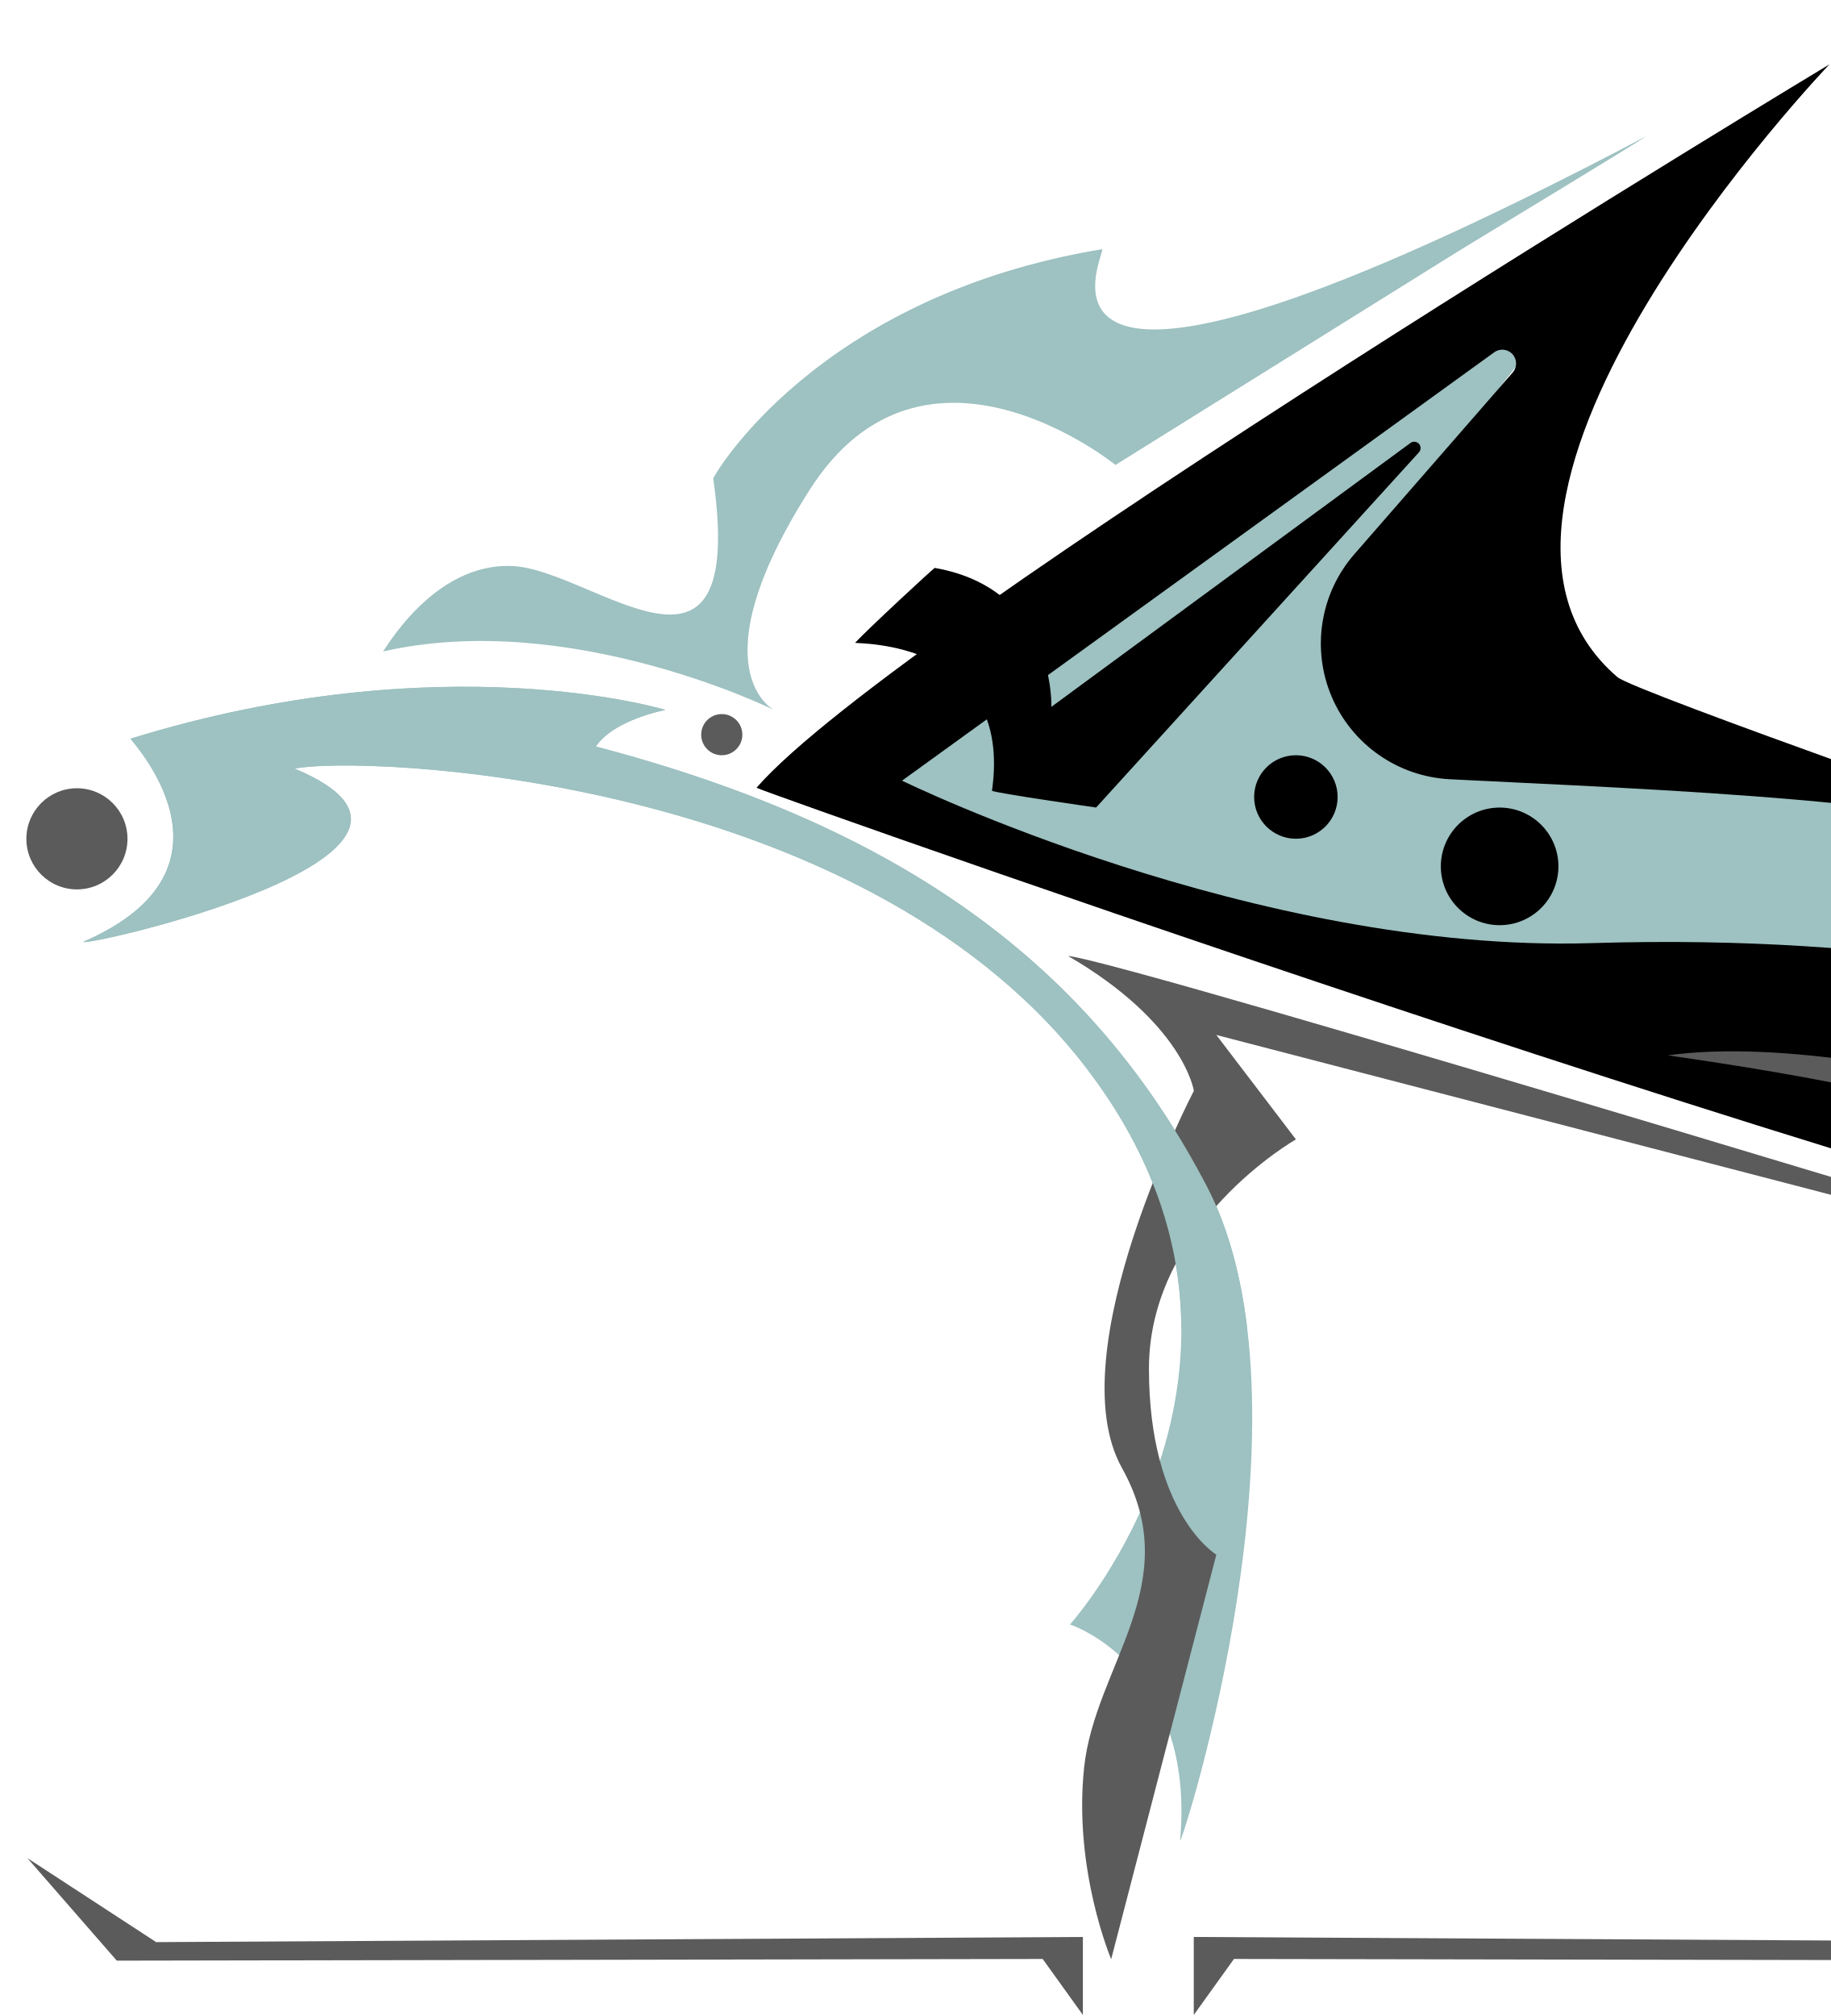
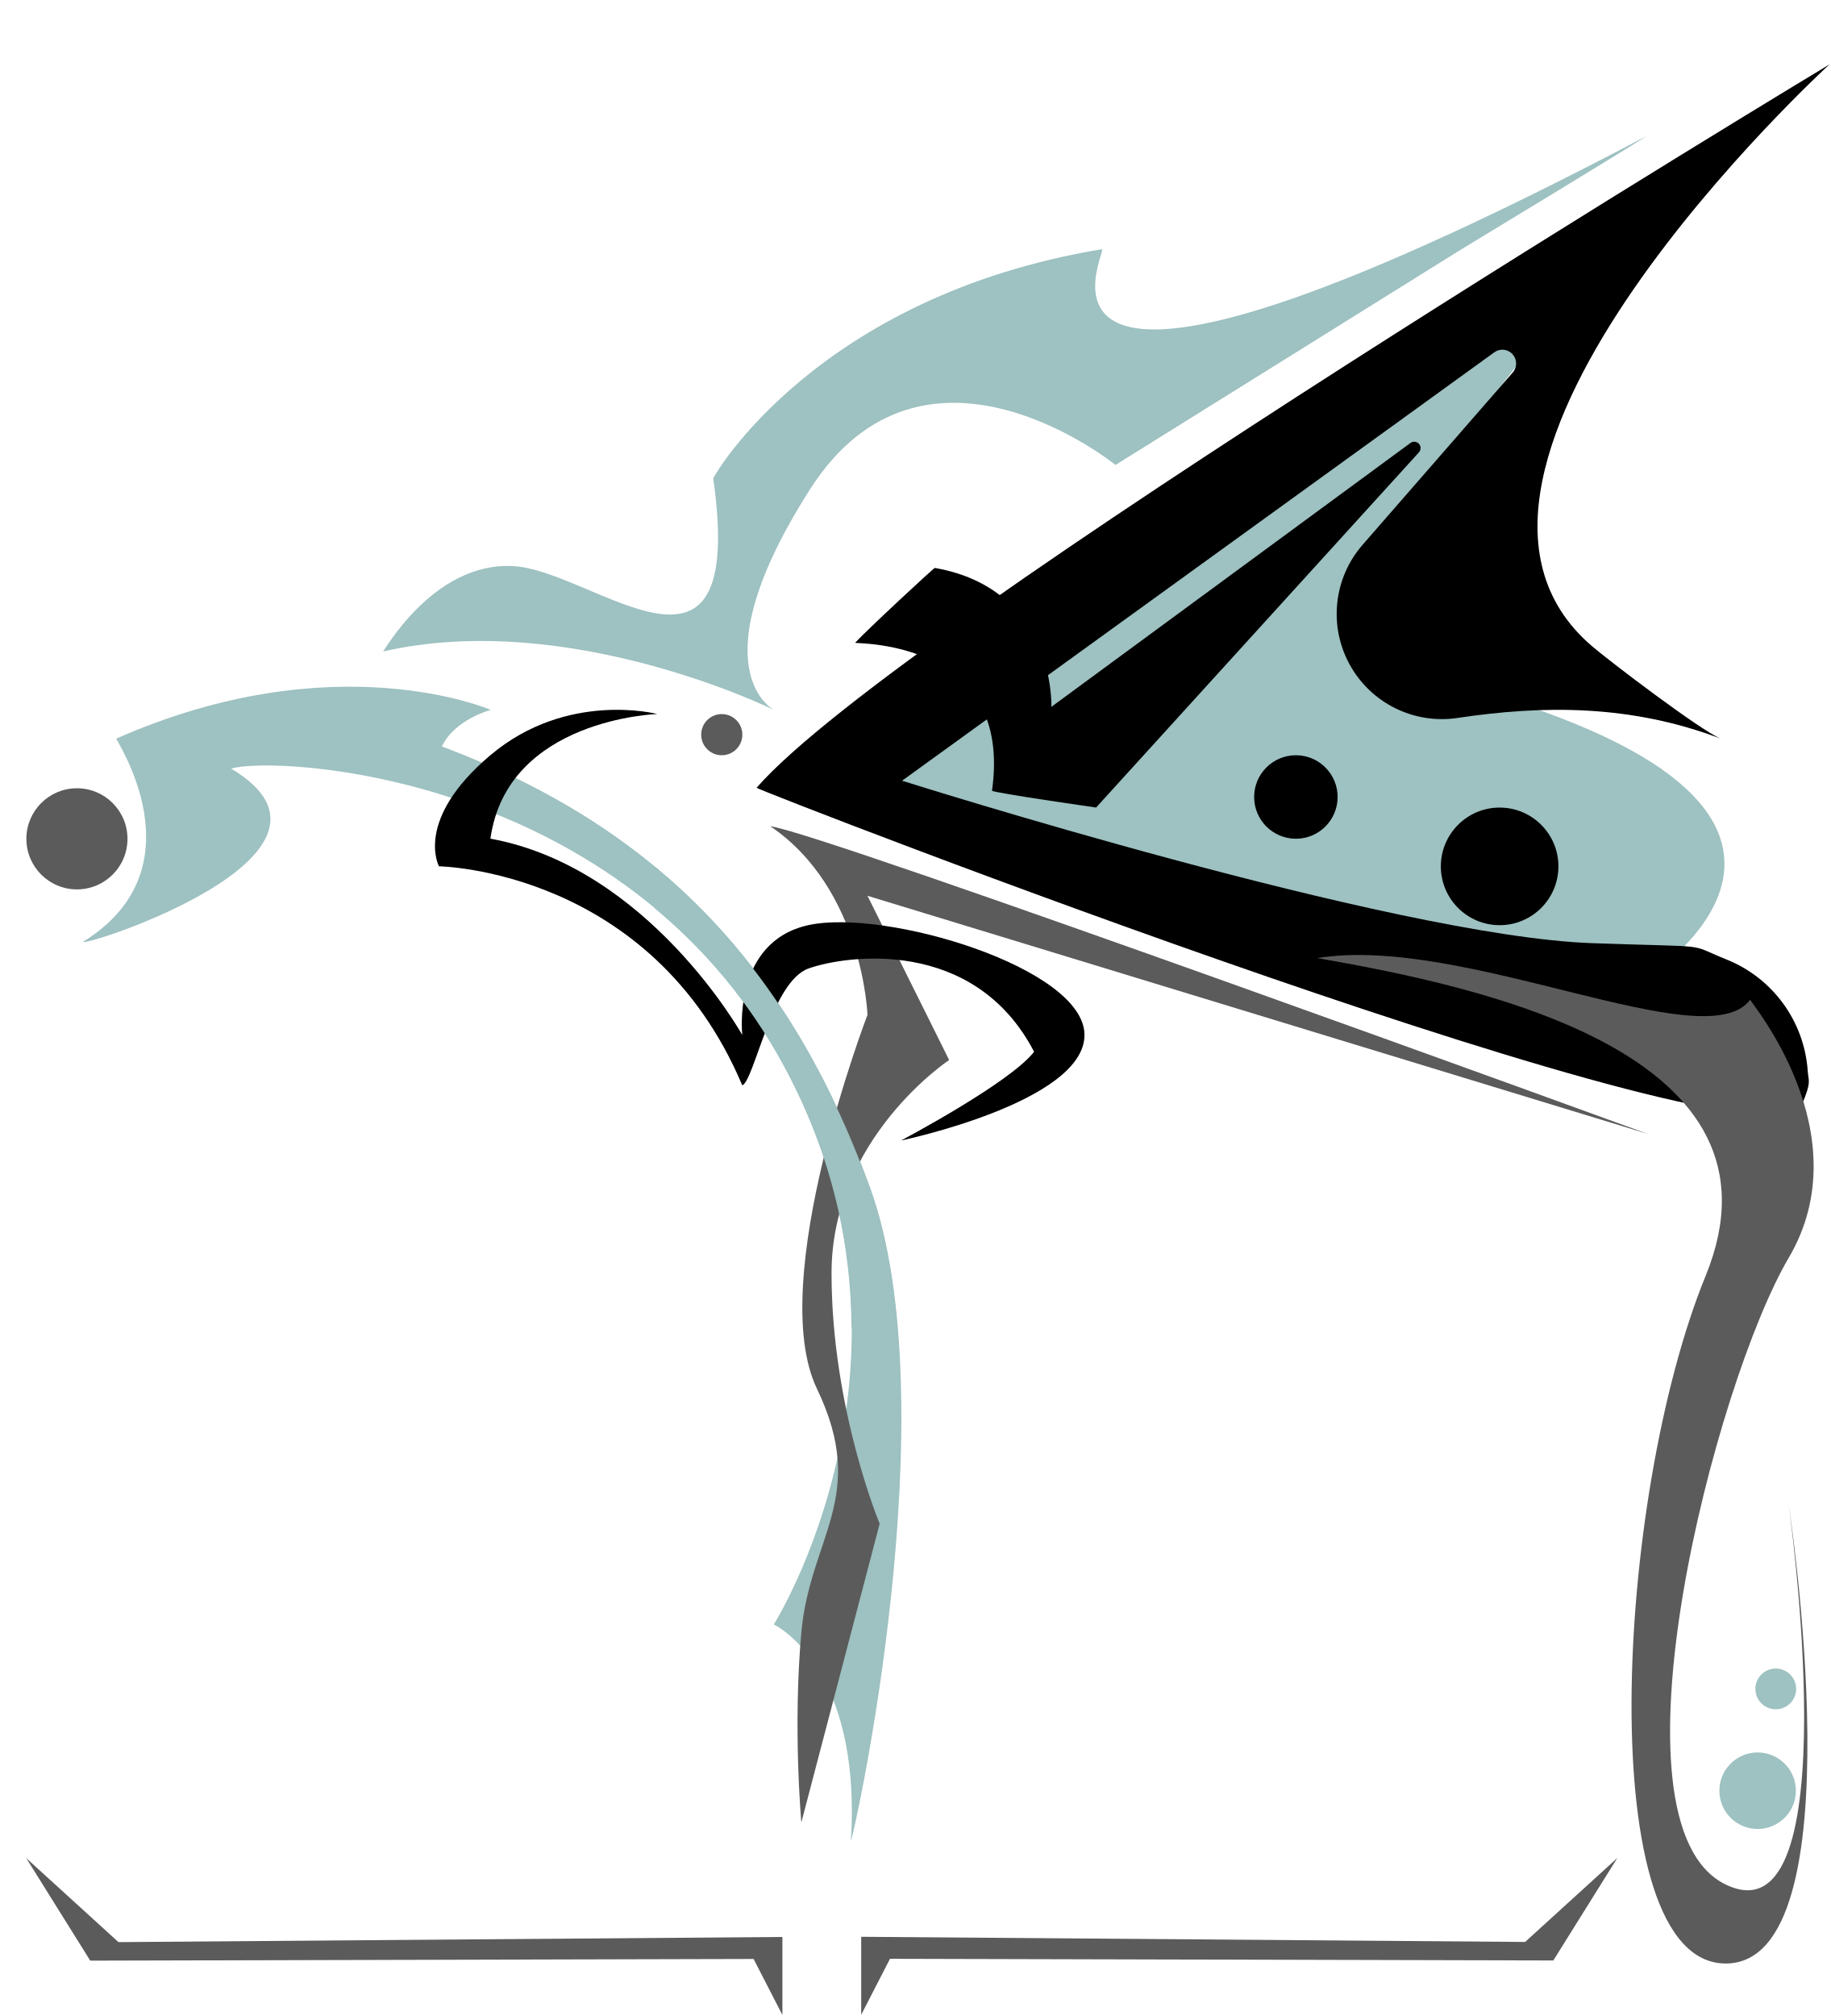
<svg xmlns="http://www.w3.org/2000/svg" version="1.1" width="109" height="120" viewBox="0 0 109 120" xml:space="preserve">
  <defs>
</defs>
  <g transform="matrix(-1.2 0 0 -1.02 -76.95 -23.54)" id="r_nEBa9MS17Dsp04SyxRO">
    <path style="stroke: rgb(0,0,0); stroke-width: 0; stroke-dasharray: none; stroke-linecap: butt; stroke-dashoffset: 0; stroke-linejoin: miter; stroke-miterlimit: 4; fill: rgb(158,193,193); fill-rule: nonzero; opacity: 1;" vector-effect="non-scaling-stroke" transform=" translate(0, 0)" d="M 37.588 -8.928 L -33.154 -9.391 L -37.588 -11.769 L -37.588 11.769 L -33.154 -4.898 C -33.154 -4.898 16.065 -12.087 18.964 5.884 C 18.964 6.174 37.588 -8.928 37.588 -8.928 z" stroke-linecap="round" />
  </g>
-   <g transform="matrix(0 0.99 1.01 0 96.29 36.98)" id="xSZplLlK5Mxa5E2PpE0u3">
-     <path style="stroke: rgb(0,0,0); stroke-width: 0; stroke-dasharray: none; stroke-linecap: butt; stroke-dashoffset: 0; stroke-linejoin: miter; stroke-miterlimit: 4; fill: rgb(158,193,193); fill-rule: nonzero; opacity: 1;" vector-effect="non-scaling-stroke" transform=" translate(0, 0)" d="M -27.522 5.896 L 9.425 -46.391 L 20.126 -16.489 L 27.522 46.391 C 27.522 46.391 19.233 36.554 17.297 33.145 C 15.36 29.735 10.779 18.373 3.242 -11.601 C -8.046 -17.67 -27.522 5.896 -27.522 5.896 z" stroke-linecap="round" />
+   <g transform="matrix(0 0.99 1.01 0 76.05 33.98)" id="xSZplLlK5Mxa5E2PpE0u3">
+     <path style="stroke: rgb(0,0,0); stroke-width: 0; stroke-dasharray: none; stroke-linecap: butt; stroke-dashoffset: 0; stroke-linejoin: miter; stroke-miterlimit: 4; fill: rgb(158,193,193); fill-rule: nonzero; opacity: 1;" vector-effect="non-scaling-stroke" transform=" translate(0, 0)" d="M -24.49 25.936 L 12.457 -26.352 L 23.158 3.55 L 24.49 21.714 C 24.49 21.714 13.811 38.412 6.274 8.439 C -5.014 2.369 -24.49 25.936 -24.49 25.936 z" stroke-linecap="round" />
  </g>
-   <g transform="matrix(2.9 0 0 -0.41 95.83 40.19)" id="ffUlAbgTc1hZS0P217vwE">
-     <path style="stroke: rgb(0,0,0); stroke-width: 0; stroke-dasharray: none; stroke-linecap: butt; stroke-dashoffset: 0; stroke-linejoin: miter; stroke-miterlimit: 4; fill: rgb(0,0,0); fill-rule: nonzero; opacity: 1;" vector-effect="non-scaling-stroke" transform=" translate(0, 0)" d="M -17.514 -16.34 C -17.434 -16.886 13.822 -95.096 16.268 -88.256 C 17.996 -83.423 17.526 -73.103 17.195 -65.72 L 17.195 -65.72 C 16.903 -59.201 16.144 -54.266 15.201 -52.752 C 10.152 -44.643 5.934 -37.542 -0.366 -38.897 C -7.29 -40.386 -14.527 -15.313 -14.527 -15.313 L -2.369 46.882 L -2.369 46.882 C -2.253 47.477 -2.092 47.36 -1.995 46.61 C -1.898 45.859 -1.896 44.714 -1.99 43.948 L -5.242 17.562 L -5.242 17.562 C -5.944 11.866 -6.124 3.837 -5.707 -3.116 C -5.289 -10.069 -4.347 -14.725 -3.28 -15.106 C 1.035 -16.648 7.043 -18.082 9.734 -25.315 C 9.318 -24.137 0.506 -2.384 0.159 -0.275 C -4.059 25.317 4.512 88.68 4.512 88.68 C 4.512 88.68 -14.613 7.271 -17.514 -16.34 z" stroke-linecap="round" />
+   <g transform="matrix(2.9 0 0 -0.41 76.98 35.1)" id="ffUlAbgTc1hZS0P217vwE">
+     <path style="stroke: rgb(0,0,0); stroke-width: 0; stroke-dasharray: none; stroke-linecap: butt; stroke-dashoffset: 0; stroke-linejoin: miter; stroke-miterlimit: 4; fill: rgb(0,0,0); fill-rule: nonzero; opacity: 1;" vector-effect="non-scaling-stroke" transform=" translate(0, 0)" d="M -11.013 -28.76 C -10.934 -29.306 9.777 -86.18 10.448 -74.739 C 10.649 -71.326 10.582 -71.475 10.566 -69.839 L 10.566 -69.839 C 10.494 -62.646 9.847 -56.376 8.901 -53.694 C 8.047 -51.274 8.711 -51.962 6.135 -51.318 C 2.05 -50.297 -8.026 -27.734 -8.026 -27.734 L 4.132 34.461 L 4.132 34.461 C 4.248 35.057 4.409 34.94 4.506 34.189 C 4.603 33.439 4.605 32.294 4.51 31.528 L 1.428 6.513 L 1.428 6.513 C 0.833 1.688 0.727 -5.246 1.162 -10.858 C 1.597 -16.47 2.48 -19.569 3.375 -18.623 C 5.145 -16.75 6.937 -16.672 8.782 -21.632 C 8.367 -20.453 6.482 -10.296 6.135 -8.187 C 1.917 17.405 11.013 76.259 11.013 76.259 C 11.013 76.259 -8.112 -5.15 -11.013 -28.76 z" stroke-linecap="round" />
  </g>
  <g transform="matrix(0 1 1 0 89.28 51.57)" id="LD5hxTJyFSIseFaYNMFoE">
    <path style="stroke: rgb(188,98,107); stroke-width: 0; stroke-dasharray: none; stroke-linecap: butt; stroke-dashoffset: 0; stroke-linejoin: miter; stroke-miterlimit: 4; fill: rgb(0,0,0); fill-rule: nonzero; opacity: 1;" vector-effect="non-scaling-stroke" transform=" translate(-3.5, -3.5)" d="M 3.5 0 C 5.432 0 7 1.568 7 3.5 C 7 5.432 5.432 7 3.5 7 C 1.568 7 0 5.432 0 3.5 C 0 1.568 1.568 0 3.5 0 z" stroke-linecap="round" />
  </g>
  <g transform="matrix(0 0.71 0.71 0 77.15 47.44)" id="rBGDgu7RSORwvhJ-7Z4P1">
    <path style="stroke: rgb(188,98,107); stroke-width: 0; stroke-dasharray: none; stroke-linecap: butt; stroke-dashoffset: 0; stroke-linejoin: miter; stroke-miterlimit: 4; fill: rgb(0,0,0); fill-rule: nonzero; opacity: 1;" vector-effect="non-scaling-stroke" transform=" translate(0, 0)" d="M 0 -3.5 C 1.932 -3.5 3.5 -1.932 3.5 0 C 3.5 1.932 1.932 3.5 0 3.5 C -1.932 3.5 -3.5 1.932 -3.5 0 C -3.5 -1.932 -1.932 -3.5 0 -3.5 z" stroke-linecap="round" />
  </g>
  <g transform="matrix(0 0.99 1 0 67.74 37.18)" id="soiZbakc5X0zau2Y-T7Gk">
    <path style="stroke: rgb(0,0,0); stroke-width: 0; stroke-dasharray: none; stroke-linecap: butt; stroke-dashoffset: 0; stroke-linejoin: miter; stroke-miterlimit: 4; fill: rgb(0,0,0); fill-rule: nonzero; opacity: 1;" vector-effect="non-scaling-stroke" transform=" translate(0, 0)" d="M -10.358 16.735 C -10.504 16.866 -10.725 16.866 -10.871 16.736 C -11.016 16.606 -11.039 16.388 -10.923 16.232 L 4.944 -5.147 C 4.944 -5.147 -2.129 -4.877 -3.409 -12.086 C -3.409 -12.153 0.381 -16.191 1.094 -16.833 C 1.161 -16.766 0.892 -7.402 9.986 -8.682 C 10.121 -8.547 10.997 -2.484 10.997 -2.484 z" stroke-linecap="round" />
  </g>
  <g transform="matrix(1.01 0 0 1 -82.65 63.39)" id="wwB8XZaE36qXPn8ezPyTk">
    <path style="stroke: rgb(0,0,0); stroke-width: 0; stroke-dasharray: none; stroke-linecap: butt; stroke-dashoffset: 0; stroke-linejoin: miter; stroke-miterlimit: 4; fill: rgb(0,0,0); fill-rule: nonzero; opacity: 1;" vector-effect="non-scaling-stroke" transform=" translate(0, 0)" d="M -20.071 9.83 C -20.071 9.83 -9.36 3.43 -3.836 14.209 C -3.97 14.141 20.071 0.196 20.071 0.196 C 20.071 0.196 -10.603 0.345 -14.292 0.196 C -19.042 -2.334 -20.071 -14.209 -20.071 -14.209 z" stroke-linecap="round" />
  </g>
  <g transform="matrix(0 -2.85 0.41 0 -62.45 28.48)" id="_GU7GpyqY5Q5Tvs-SaHqh">
    <path style="stroke: rgb(0,0,0); stroke-width: 0; stroke-dasharray: none; stroke-linecap: butt; stroke-dashoffset: 0; stroke-linejoin: miter; stroke-miterlimit: 4; fill: rgb(0,0,0); fill-rule: nonzero; opacity: 1;" vector-effect="non-scaling-stroke" transform=" translate(0, 0)" d="M -9.108 64.883 C -9.028 64.337 5.667 39.312 5.806 -5.076 C 5.897 -33.9 0.453 -53.184 -3.383 -62.629 L -3.383 -62.629 C -3.477 -62.86 -3.528 -63.575 -3.497 -64.24 C -3.467 -64.906 -3.366 -65.279 -3.27 -65.083 C 1.494 -55.29 9.014 -34.683 9.107 -5.076 C 9.241 37.811 -7.563 68.234 -9.108 64.883 z" stroke-linecap="round" />
  </g>
  <g transform="matrix(1.02 0 0 1 -49.95 25.98)" id="ySBQ6LcsZvYjCJy1ll8d9">
    <path style="stroke: rgb(0,0,0); stroke-width: 0; stroke-dasharray: none; stroke-linecap: butt; stroke-dashoffset: 0; stroke-linejoin: miter; stroke-miterlimit: 4; fill: rgb(0,0,0); fill-rule: nonzero; opacity: 1;" vector-effect="non-scaling-stroke" transform=" translate(0, 0)" d="M -11.256 -17.986 L 3.903 -14.027 L 11.256 -6.109 C 11.256 -6.109 6.278 3.394 11.256 17.986 C 1.293 -8.099 -11.256 -17.986 -11.256 -17.986 z" stroke-linecap="round" />
  </g>
  <g transform="matrix(-0.71 0 0 0.71 -38.47 8.12)" id="bP0MAMz4eWiNrkuoRn2ub">
    <path style="stroke: rgb(188,98,107); stroke-width: 0; stroke-dasharray: none; stroke-linecap: butt; stroke-dashoffset: 0; stroke-linejoin: miter; stroke-miterlimit: 4; fill: rgb(0,0,0); fill-rule: nonzero; opacity: 1;" vector-effect="non-scaling-stroke" transform=" translate(0, 0)" d="M 0 -3.5 C 1.932 -3.5 3.5 -1.932 3.5 0 C 3.5 1.932 1.932 3.5 0 3.5 C -1.932 3.5 -3.5 1.932 -3.5 0 C -3.5 -1.932 -1.932 -3.5 0 -3.5 z" stroke-linecap="round" />
  </g>
  <g transform="matrix(1.01 0 0 -0.98 -86.16 48.16)" id="t4LOgBzeENzwptThZB4ww">
    <path style="stroke: rgb(0,0,0); stroke-width: 0; stroke-dasharray: none; stroke-linecap: butt; stroke-dashoffset: 0; stroke-linejoin: miter; stroke-miterlimit: 4; fill: rgb(91,91,91); fill-rule: nonzero; opacity: 1;" vector-effect="non-scaling-stroke" transform=" translate(0, 0)" d="M -31.822 4.955 C -31.822 4.955 -19.757 14.81 -19.177 -13.596 C -19.177 -13.885 31.822 -13.596 31.822 -13.596 C 31.822 -13.596 18.254 -7.979 12.323 13.724 C 12.178 13.724 10.207 6.549 10.207 6.549 C 10.207 6.549 15.424 -5.465 21.221 -9.813 C 21.366 -9.958 9.812 -11.569 -16.75 -11.277 C -20.223 19.999 -31.822 4.955 -31.822 4.955 z" stroke-linecap="round" />
  </g>
  <g transform="matrix(0 1 0.99 0 -110.97 8.12)" id="eE4Hal9XAnTNcDn1HAirx">
    <path style="stroke: rgb(0,0,0); stroke-width: 0; stroke-dasharray: none; stroke-linecap: butt; stroke-dashoffset: 0; stroke-linejoin: miter; stroke-miterlimit: 4; fill: rgb(91,91,91); fill-rule: nonzero; opacity: 1;" vector-effect="non-scaling-stroke" transform=" translate(0, 0)" d="M -27.388 -27.779 C -27.372 -28.015 -24.394 -31.697 -24.376 -31.935 C -24.352 -32.259 -27.737 -29.661 -27.711 -29.989 C -27.788 -30.029 -40.486 12.275 -9.306 26.154 C -4.16 27.341 6.359 24.932 6.359 24.932 C 6.359 24.932 11.282 26.111 8.008 31.962 C 7.905 31.962 21.796 32.184 30.334 26.154 C 30.231 26.051 8.339 34.578 9.781 21.705 C 4.511 19.022 -32.112 38.758 -27.388 -27.779 z" stroke-linecap="round" />
  </g>
  <g transform="matrix(-0.86 0 0 -0.86 4.58 49.93)" id="nH4HauPfAsmvRyievuUGA">
    <path style="stroke: rgb(188,98,107); stroke-width: 0; stroke-dasharray: none; stroke-linecap: butt; stroke-dashoffset: 0; stroke-linejoin: miter; stroke-miterlimit: 4; fill: rgb(91,91,91); fill-rule: nonzero; opacity: 1;" vector-effect="non-scaling-stroke" transform=" translate(0, 0)" d="M 0 -3.5 C 1.932 -3.5 3.5 -1.932 3.5 0 C 3.5 1.932 1.932 3.5 0 3.5 C -1.932 3.5 -3.5 1.932 -3.5 0 C -3.5 -1.932 -1.932 -3.5 0 -3.5 z" stroke-linecap="round" />
  </g>
  <g transform="matrix(-0.96 0.19 -0.19 -0.99 -40.95 71.85)" id="kBbn4CqR-JueUHwtXUsE5">
    <path style="stroke: rgb(0,0,0); stroke-width: 0; stroke-dasharray: none; stroke-linecap: butt; stroke-dashoffset: 0; stroke-linejoin: miter; stroke-miterlimit: 4; fill: rgb(158,193,193); fill-rule: nonzero; opacity: 1;" vector-effect="non-scaling-stroke" transform=" translate(0, 0)" d="M -4.149 -15.643 L 6.342 -4.783 C 6.342 -4.783 2.286 -1.974 7.796 16.429 C 6.783 14.588 1.689 4.373 3.298 -4.328 C 3.298 -4.626 2.875 -10.783 -5.826 -12.213 C -5.647 -12.452 -8.082 -12.363 -7.768 -16.429 C -6.213 -16.191 -4.149 -15.643 -4.149 -15.643 z" stroke-linecap="round" />
  </g>
-   <g transform="matrix(0.45 -0.47 0.47 0.45 145.66 104.12)" id="BC1V8pql9oziuqCyCHuwZ">
+   <g transform="matrix(0.45 -0.47 0.47 0.45 104.64 106.59)" id="BC1V8pql9oziuqCyCHuwZ">
    <path style="stroke: rgb(188,98,107); stroke-width: 0; stroke-dasharray: none; stroke-linecap: butt; stroke-dashoffset: 0; stroke-linejoin: miter; stroke-miterlimit: 4; fill: rgb(158,193,193); fill-rule: nonzero; opacity: 1;" vector-effect="non-scaling-stroke" transform=" translate(0, 0)" d="M 0 -3.5 C 1.932 -3.5 3.5 -1.932 3.5 0 C 3.5 1.932 1.932 3.5 0 3.5 C -1.932 3.5 -3.5 1.932 -3.5 0 C -3.5 -1.932 -1.932 -3.5 0 -3.5 z" stroke-linecap="round" />
  </g>
-   <g transform="matrix(0.24 -0.25 0.25 0.24 151.57 109.07)" id="EY1LWF6rXPINnuXxdZBLg">
+   <g transform="matrix(0.24 -0.25 0.25 0.24 105.72 100.53)" id="EY1LWF6rXPINnuXxdZBLg">
    <path style="stroke: rgb(188,98,107); stroke-width: 0; stroke-dasharray: none; stroke-linecap: butt; stroke-dashoffset: 0; stroke-linejoin: miter; stroke-miterlimit: 4; fill: rgb(158,193,193); fill-rule: nonzero; opacity: 1;" vector-effect="non-scaling-stroke" transform=" translate(0, 0)" d="M 0 -3.5 C 1.932 -3.5 3.5 -1.932 3.5 0 C 3.5 1.932 1.932 3.5 0 3.5 C -1.932 3.5 -3.5 1.932 -3.5 0 C -3.5 -1.932 -1.932 -3.5 0 -3.5 z" stroke-linecap="round" />
  </g>
  <g transform="matrix(1 0 0 1 -93 7.28)" id="raTz5Tw2b1RIBAGPfORg0">
    <path style="stroke: rgb(0,0,0); stroke-width: 0; stroke-dasharray: none; stroke-linecap: butt; stroke-dashoffset: 0; stroke-linejoin: miter; stroke-miterlimit: 4; fill: rgb(158,193,193); fill-rule: nonzero; opacity: 1;" vector-effect="non-scaling-stroke" transform=" translate(0, 0)" d="M -0.728 -1.869 L 1.961 -1.869 L 1.516 1.739 L -1.961 1.869 z" stroke-linecap="round" />
  </g>
-   <g transform="matrix(-1.34 0 0 1 33.05 115.27)" id="Gt5gslNu9u22PthGfk6o9">
+   <g transform="matrix(-0.96 0 0 1 24.07 115.27)" id="Gt5gslNu9u22PthGfk6o9">
    <path style="stroke: rgb(0,0,0); stroke-width: 0; stroke-dasharray: none; stroke-linecap: butt; stroke-dashoffset: 0; stroke-linejoin: miter; stroke-miterlimit: 4; fill: rgb(91,91,91); fill-rule: nonzero; opacity: 1;" vector-effect="non-scaling-stroke" transform=" translate(0, 0)" d="M 19.476 1.435 L 23.447 -4.668 L 17.726 0.332 L -23.447 0.025 L -23.447 4.668 L -21.661 1.335 z" stroke-linecap="round" />
  </g>
  <g transform="matrix(0.35 0 0 -0.35 42.97 43.73)" id="6INJ-otS7-2oqJcrvLNLI">
    <path style="stroke: rgb(188,98,107); stroke-width: 0; stroke-dasharray: none; stroke-linecap: butt; stroke-dashoffset: 0; stroke-linejoin: miter; stroke-miterlimit: 4; fill: rgb(91,91,91); fill-rule: nonzero; opacity: 1;" vector-effect="non-scaling-stroke" transform=" translate(0, 0)" d="M 0 -3.5 C 1.932 -3.5 3.5 -1.932 3.5 0 C 3.5 1.932 1.932 3.5 0 3.5 C -1.932 3.5 -3.5 1.932 -3.5 0 C -3.5 -1.932 -1.932 -3.5 0 -3.5 z" stroke-linecap="round" />
  </g>
  <g transform="matrix(1.09 0 0 -1 -91.45 98.8)" id="JDW95sqecwcz-_DIce_4R">
    <path style="stroke: rgb(0,0,0); stroke-width: 0; stroke-dasharray: none; stroke-linecap: butt; stroke-dashoffset: 0; stroke-linejoin: miter; stroke-miterlimit: 4; fill: rgb(0,0,0); fill-rule: nonzero; opacity: 1;" vector-effect="non-scaling-stroke" transform=" translate(0, 0)" d="M 0.015 1.88 C 0.01 1.879 0.005 1.877 0 1.876 C -0.005 1.877 -0.01 1.879 -0.015 1.88 C -24.279 8.676 -25.618 4.716 -31.755 -3.99 C -31.991 -4.325 -31.953 -4.78 -31.665 -5.071 C -31.376 -5.362 -30.921 -5.403 -30.584 -5.17 C -25.16 -1.409 -18.053 3.182 -11.867 1.88 C -9.444 1.37 0.015 -2.571 0.015 -2.571 C 0.015 -2.571 9.444 1.37 11.867 1.88 C 18.053 3.182 25.16 -1.409 30.584 -5.17 C 30.921 -5.403 31.376 -5.362 31.665 -5.071 C 31.953 -4.78 31.991 -4.325 31.755 -3.99 C 25.618 4.716 24.279 8.676 0.015 1.88 z" stroke-linecap="round" />
  </g>
  <g transform="matrix(1 0 0 -1 -57.02 88.38)" id="TNyLcC1tf79fZ2DVB9ls0">
    <path style="stroke: rgb(0,0,0); stroke-width: 0; stroke-dasharray: none; stroke-linecap: butt; stroke-dashoffset: 0; stroke-linejoin: miter; stroke-miterlimit: 4; fill: rgb(158,193,193); fill-rule: nonzero; opacity: 1;" vector-effect="non-scaling-stroke" transform=" translate(0, 0)" d="M -12.798 11.72 L -6.369 7.006 C -6.369 7.006 -3.867 -12.992 0.895 -9.063 C 5.657 -5.135 12.798 -9.063 12.798 -9.063 C 12.798 -9.063 -3.631 -15.537 -4.583 -8.275 C -5.536 -1.013 -12.798 11.72 -12.798 11.72 z" stroke-linecap="round" />
  </g>
  <g transform="matrix(1 0 0 1 60.39 25.19)" id="5nt3TNaKXJqplCduWJ9z3">
    <path style="stroke: rgb(0,0,0); stroke-width: 0; stroke-dasharray: none; stroke-linecap: butt; stroke-dashoffset: 0; stroke-linejoin: miter; stroke-miterlimit: 4; fill: rgb(158,193,193); fill-rule: nonzero; opacity: 1;" vector-effect="non-scaling-stroke" transform=" translate(0, 0)" d="M 26.624 -10.357 L 6.02 2.486 C 6.02 2.486 -5.359 -6.745 -12.181 3.958 C -19.004 14.66 -14.314 17.068 -14.314 17.068 C -14.314 17.068 -26.488 11.048 -37.592 13.59 C -37.592 13.724 -34.649 8.239 -29.833 8.506 C -25.017 8.774 -15.92 17.472 -17.926 3.292 C -17.926 3.158 -11.773 -7.547 5.217 -10.357 C 5.619 -10.357 -2.408 4.004 37.592 -17.068 C 37.592 -17.003 26.624 -10.357 26.624 -10.357 z" stroke-linecap="round" />
  </g>
-   <g transform="matrix(1 0 0 1 132.41 89.6)" id="Iz-3I5v4osw9vU-1AhYha">
-     <path style="stroke: rgb(91,91,91); stroke-width: 0; stroke-dasharray: none; stroke-linecap: butt; stroke-dashoffset: 0; stroke-linejoin: miter; stroke-miterlimit: 4; fill: rgb(91,91,91); fill-rule: nonzero; opacity: 1;" vector-effect="non-scaling-stroke" transform=" translate(0, 0)" d="M -33.116 -26.782 C -17.43 -24.521 11.433 -19.338 3.005 -2.214 C -5.423 14.909 9.025 27.022 21.466 27.022 C 33.908 27.022 33.105 13.718 33.105 13.718 C 33.105 13.718 29.894 26.487 18.256 21.805 C 6.617 17.122 3.913 6.019 10.736 -3.614 C 17.559 -13.246 7.145 -23.392 7.152 -23.565 C 3.012 -18.923 -19.504 -28.642 -33.116 -26.782 z" stroke-linecap="round" />
+   <g transform="matrix(0.64 0 0 0.77 93.2 86.86)" id="Iz-3I5v4osw9vU-1AhYha">
+     <path style="stroke: rgb(91,91,91); stroke-width: 0; stroke-dasharray: none; stroke-linecap: butt; stroke-dashoffset: 0; stroke-linejoin: miter; stroke-miterlimit: 4; fill: rgb(91,91,91); fill-rule: nonzero; opacity: 1;" vector-effect="non-scaling-stroke" transform=" translate(0, 0)" d="M -23.085 -38.741 C -7.399 -36.48 21.464 -31.297 13.036 -14.173 C 4.608 2.951 2.465 38.981 14.906 38.981 C 27.348 38.981 20.767 3.528 20.767 3.528 C 20.767 3.528 26.545 37.56 14.906 32.877 C 3.268 28.195 13.944 -5.94 20.767 -15.572 C 27.59 -25.204 17.176 -35.351 17.183 -35.524 C 13.043 -30.881 -9.473 -40.6 -23.085 -38.741 z" stroke-linecap="round" />
  </g>
-   <g transform="matrix(1.34 0 0 1 102.49 115.27)" id="f1jaP8SARY7j80o27cyRR">
+   <g transform="matrix(0.7 0 0 1 29.31 75.22)" id="_Hw2Z5l7NO5vVIlrgVn8a">
+     <path style="stroke: rgb(0,0,0); stroke-width: 0; stroke-dasharray: none; stroke-linecap: butt; stroke-dashoffset: 0; stroke-linejoin: miter; stroke-miterlimit: 4; fill: rgb(158,193,193); fill-rule: nonzero; opacity: 1;" vector-effect="non-scaling-stroke" transform=" translate(0, 0)" d="M -0.14 -32.965 C -0.14 -32.965 -13.384 -37.007 -31.979 -31.255 C -32.113 -31.255 -24.621 -23.582 -34.788 -19.168 C -35.056 -18.766 -10.039 -24.385 -22.213 -29.469 C -18.467 -30.271 11.262 -29.222 24.774 -11.831 C 38.286 5.56 23.941 21.474 23.941 21.474 C 23.941 21.474 31.432 23.909 30.496 34.344 C 30.63 34.478 38.924 8.525 32.101 -4.586 C 25.278 -17.696 14.041 -25.971 -4.287 -30.787 C -3.217 -32.393 -0.14 -32.965 -0.14 -32.965 z" stroke-linecap="round" />
+   </g>
+   <g transform="matrix(0.8 0 0 0.93 71.98 78.83)" id="manNTnoBvTAZDIW6Vs7QC">
+     <path style="stroke: rgb(0,0,0); stroke-width: 0; stroke-dasharray: none; stroke-linecap: butt; stroke-dashoffset: 0; stroke-linejoin: miter; stroke-miterlimit: 4; fill: rgb(91,91,91); fill-rule: nonzero; opacity: 1;" vector-effect="non-scaling-stroke" transform=" translate(0, 0)" d="M -30.34 31.879 C -30.34 31.879 -30.982 25.813 -30.34 19.714 C -29.698 13.614 -25.327 11.025 -29.179 4.123 C -33.031 -2.779 -25.418 -19.807 -25.418 -19.807 C -25.418 -19.807 -25.747 -27.866 -32.649 -31.879 C -29.117 -31.558 32.649 -12.189 32.649 -12.189 L -25.418 -27.429 L -19.341 -16.918 C -19.341 -16.918 -28.093 -11.942 -28.093 -3.275 C -28.093 5.393 -24.512 12.762 -24.512 12.762 z" stroke-linecap="round" />
+   </g>
+   <g transform="matrix(0.73 -0.76 0.76 0.73 -64.62 28.48)" id="pnKIKWhuitpwNYzJig5fN">
+     <path style="stroke: rgb(188,98,107); stroke-width: 0; stroke-dasharray: none; stroke-linecap: butt; stroke-dashoffset: 0; stroke-linejoin: miter; stroke-miterlimit: 4; fill: rgb(158,193,193); fill-rule: nonzero; opacity: 1;" vector-effect="non-scaling-stroke" transform=" translate(0, 0)" d="M 0 -3.5 C 1.932 -3.5 3.5 -1.932 3.5 0 C 3.5 1.932 1.932 3.5 0 3.5 C -1.932 3.5 -3.5 1.932 -3.5 0 C -3.5 -1.932 -1.932 -3.5 0 -3.5 z" stroke-linecap="round" />
+   </g>
+   <g transform="matrix(0.96 0 0 1 73.78 115.26)" id="9Hpiv_rpCaZZrjKFeFpwJ">
    <path style="stroke: rgb(0,0,0); stroke-width: 0; stroke-dasharray: none; stroke-linecap: butt; stroke-dashoffset: 0; stroke-linejoin: miter; stroke-miterlimit: 4; fill: rgb(91,91,91); fill-rule: nonzero; opacity: 1;" vector-effect="non-scaling-stroke" transform=" translate(0, 0)" d="M 19.476 1.435 L 23.447 -4.668 L 17.726 0.332 L -23.447 0.025 L -23.447 4.668 L -21.661 1.335 z" stroke-linecap="round" />
  </g>
-   <g transform="matrix(1 0 0 1 39.76 75.22)" id="_Hw2Z5l7NO5vVIlrgVn8a">
-     <path style="stroke: rgb(0,0,0); stroke-width: 0; stroke-dasharray: none; stroke-linecap: butt; stroke-dashoffset: 0; stroke-linejoin: miter; stroke-miterlimit: 4; fill: rgb(158,193,193); fill-rule: nonzero; opacity: 1;" vector-effect="non-scaling-stroke" transform=" translate(0, 0)" d="M -0.14 -32.965 C -0.14 -32.965 -13.384 -37.007 -31.979 -31.255 C -32.113 -31.255 -24.621 -23.582 -34.788 -19.168 C -35.056 -18.766 -10.039 -24.385 -22.213 -29.469 C -18.467 -30.271 11.262 -29.222 24.774 -11.831 C 38.286 5.56 23.941 21.474 23.941 21.474 C 23.941 21.474 31.432 23.909 30.496 34.344 C 30.63 34.478 38.924 8.525 32.101 -4.586 C 25.278 -17.696 14.041 -25.971 -4.287 -30.787 C -3.217 -32.393 -0.14 -32.965 -0.14 -32.965 z" stroke-linecap="round" />
+   <g transform="matrix(1 0 0 1 45.23 55.07)" id="Sd9yqBwWAouOxvCecQfH0">
+     <path style="stroke: rgb(0,0,0); stroke-width: 0; stroke-dasharray: none; stroke-linecap: butt; stroke-dashoffset: 0; stroke-linejoin: miter; stroke-miterlimit: 4; fill: rgb(0,0,0); fill-rule: nonzero; opacity: 1;" vector-effect="non-scaling-stroke" transform=" translate(0, 0)" d="M -6.095 -12.569 C -6.095 -12.569 -11.462 -13.976 -16.033 -10.119 C -20.605 -6.262 -19.095 -3.504 -19.095 -3.504 C -19.095 -3.504 -6.468 -3.324 -1.039 9.534 C -0.325 9.248 0.705 3.364 2.905 2.578 C 5.106 1.793 12.762 0.676 16.334 7.534 C 14.905 9.391 8.409 12.819 8.409 12.819 C 8.409 12.819 19.334 10.536 19.334 6.536 C 19.334 2.536 7.477 -1.004 2.905 -0.004 C -1.666 0.996 -1.039 6.536 -1.039 6.536 C -1.039 6.536 -6.605 -3.435 -16.033 -5.149 C -15.033 -12.292 -6.095 -12.569 -6.095 -12.569 z" stroke-linecap="round" />
  </g>
-   <g transform="matrix(1 0 0 1 98.75 86.76)" id="manNTnoBvTAZDIW6Vs7QC">
-     <path style="stroke: rgb(0,0,0); stroke-width: 0; stroke-dasharray: none; stroke-linecap: butt; stroke-dashoffset: 0; stroke-linejoin: miter; stroke-miterlimit: 4; fill: rgb(91,91,91); fill-rule: nonzero; opacity: 1;" vector-effect="non-scaling-stroke" transform=" translate(0, 0)" d="M -32.596 29.858 C -32.596 29.858 -34.851 24.561 -34.209 18.461 C -33.567 12.361 -28.101 7.524 -31.954 0.622 C -35.806 -6.28 -27.674 -21.828 -27.674 -21.828 C -27.674 -21.828 -28.262 -25.845 -35.164 -29.858 C -31.633 -29.537 35.164 -9.166 35.164 -9.166 L -26.336 -25.155 L -21.597 -18.939 C -21.597 -18.939 -30.348 -13.963 -30.348 -5.295 C -30.348 3.373 -26.336 5.78 -26.336 5.78 z" stroke-linecap="round" />
-   </g>
-   <g transform="matrix(1 0 0 1 39.61 59.95)" id="u58xMSc6JR4JKtQwxmNnE">
-     <path style="stroke: rgb(0,0,0); stroke-width: 0; stroke-dasharray: none; stroke-linecap: butt; stroke-dashoffset: 0; stroke-linejoin: miter; stroke-miterlimit: 4; fill: rgb(158,193,193); fill-rule: nonzero; opacity: 1;" vector-effect="non-scaling-stroke" transform=" translate(-34.64, -19.07)" d="M 30.504 3.557 C 48.832 8.373 60.069 16.649 66.892 29.759 C 68.158 32.193 68.904 35.07 69.278 38.14 L 65.361 38.14 C 65.33 33.386 63.845 28.024 59.564 22.514 C 46.053 5.122 16.323 4.073 12.577 4.876 C 24.751 9.96 -0.265 15.579 0.002 15.177 C 10.169 10.762 2.678 3.09 2.811 3.09 C 21.407 -2.662 34.651 1.38 34.651 1.38 C 34.651 1.38 31.574 1.952 30.504 3.557 z" stroke-linecap="round" />
-   </g>
-   <g transform="matrix(0.73 -0.76 0.76 0.73 144.65 94.79)" id="pnKIKWhuitpwNYzJig5fN">
-     <path style="stroke: rgb(188,98,107); stroke-width: 0; stroke-dasharray: none; stroke-linecap: butt; stroke-dashoffset: 0; stroke-linejoin: miter; stroke-miterlimit: 4; fill: rgb(158,193,193); fill-rule: nonzero; opacity: 1;" vector-effect="non-scaling-stroke" transform=" translate(0, 0)" d="M 0 -3.5 C 1.932 -3.5 3.5 -1.932 3.5 0 C 3.5 1.932 1.932 3.5 0 3.5 C -1.932 3.5 -3.5 1.932 -3.5 0 C -3.5 -1.932 -1.932 -3.5 0 -3.5 z" stroke-linecap="round" />
+   <g transform="matrix(1 0 0 1 46.22 65.31)" id="4K2pdhfxF7kddKRXjm77z">
+     <path style="stroke: rgb(0,0,0); stroke-width: 0; stroke-dasharray: none; stroke-linecap: butt; stroke-dashoffset: 0; stroke-linejoin: miter; stroke-miterlimit: 4; fill: rgb(158,193,193); fill-rule: nonzero; opacity: 1;" vector-effect="non-scaling-stroke" transform=" translate(-7.22, -13.71)" d="M 12.763 19.037 C 13.649 21.471 14.17 24.348 14.432 27.418 L 11.692 27.418 C 11.67 22.664 10.632 17.302 7.637 11.792 C 5.542 7.936 2.889 4.884 -1.7763568394002505e-15 2.477 L -1.7763568394002505e-15 0 C 5.716 4.727 9.825 10.966 12.763 19.037 z" stroke-linecap="round" />
  </g>
</svg>
